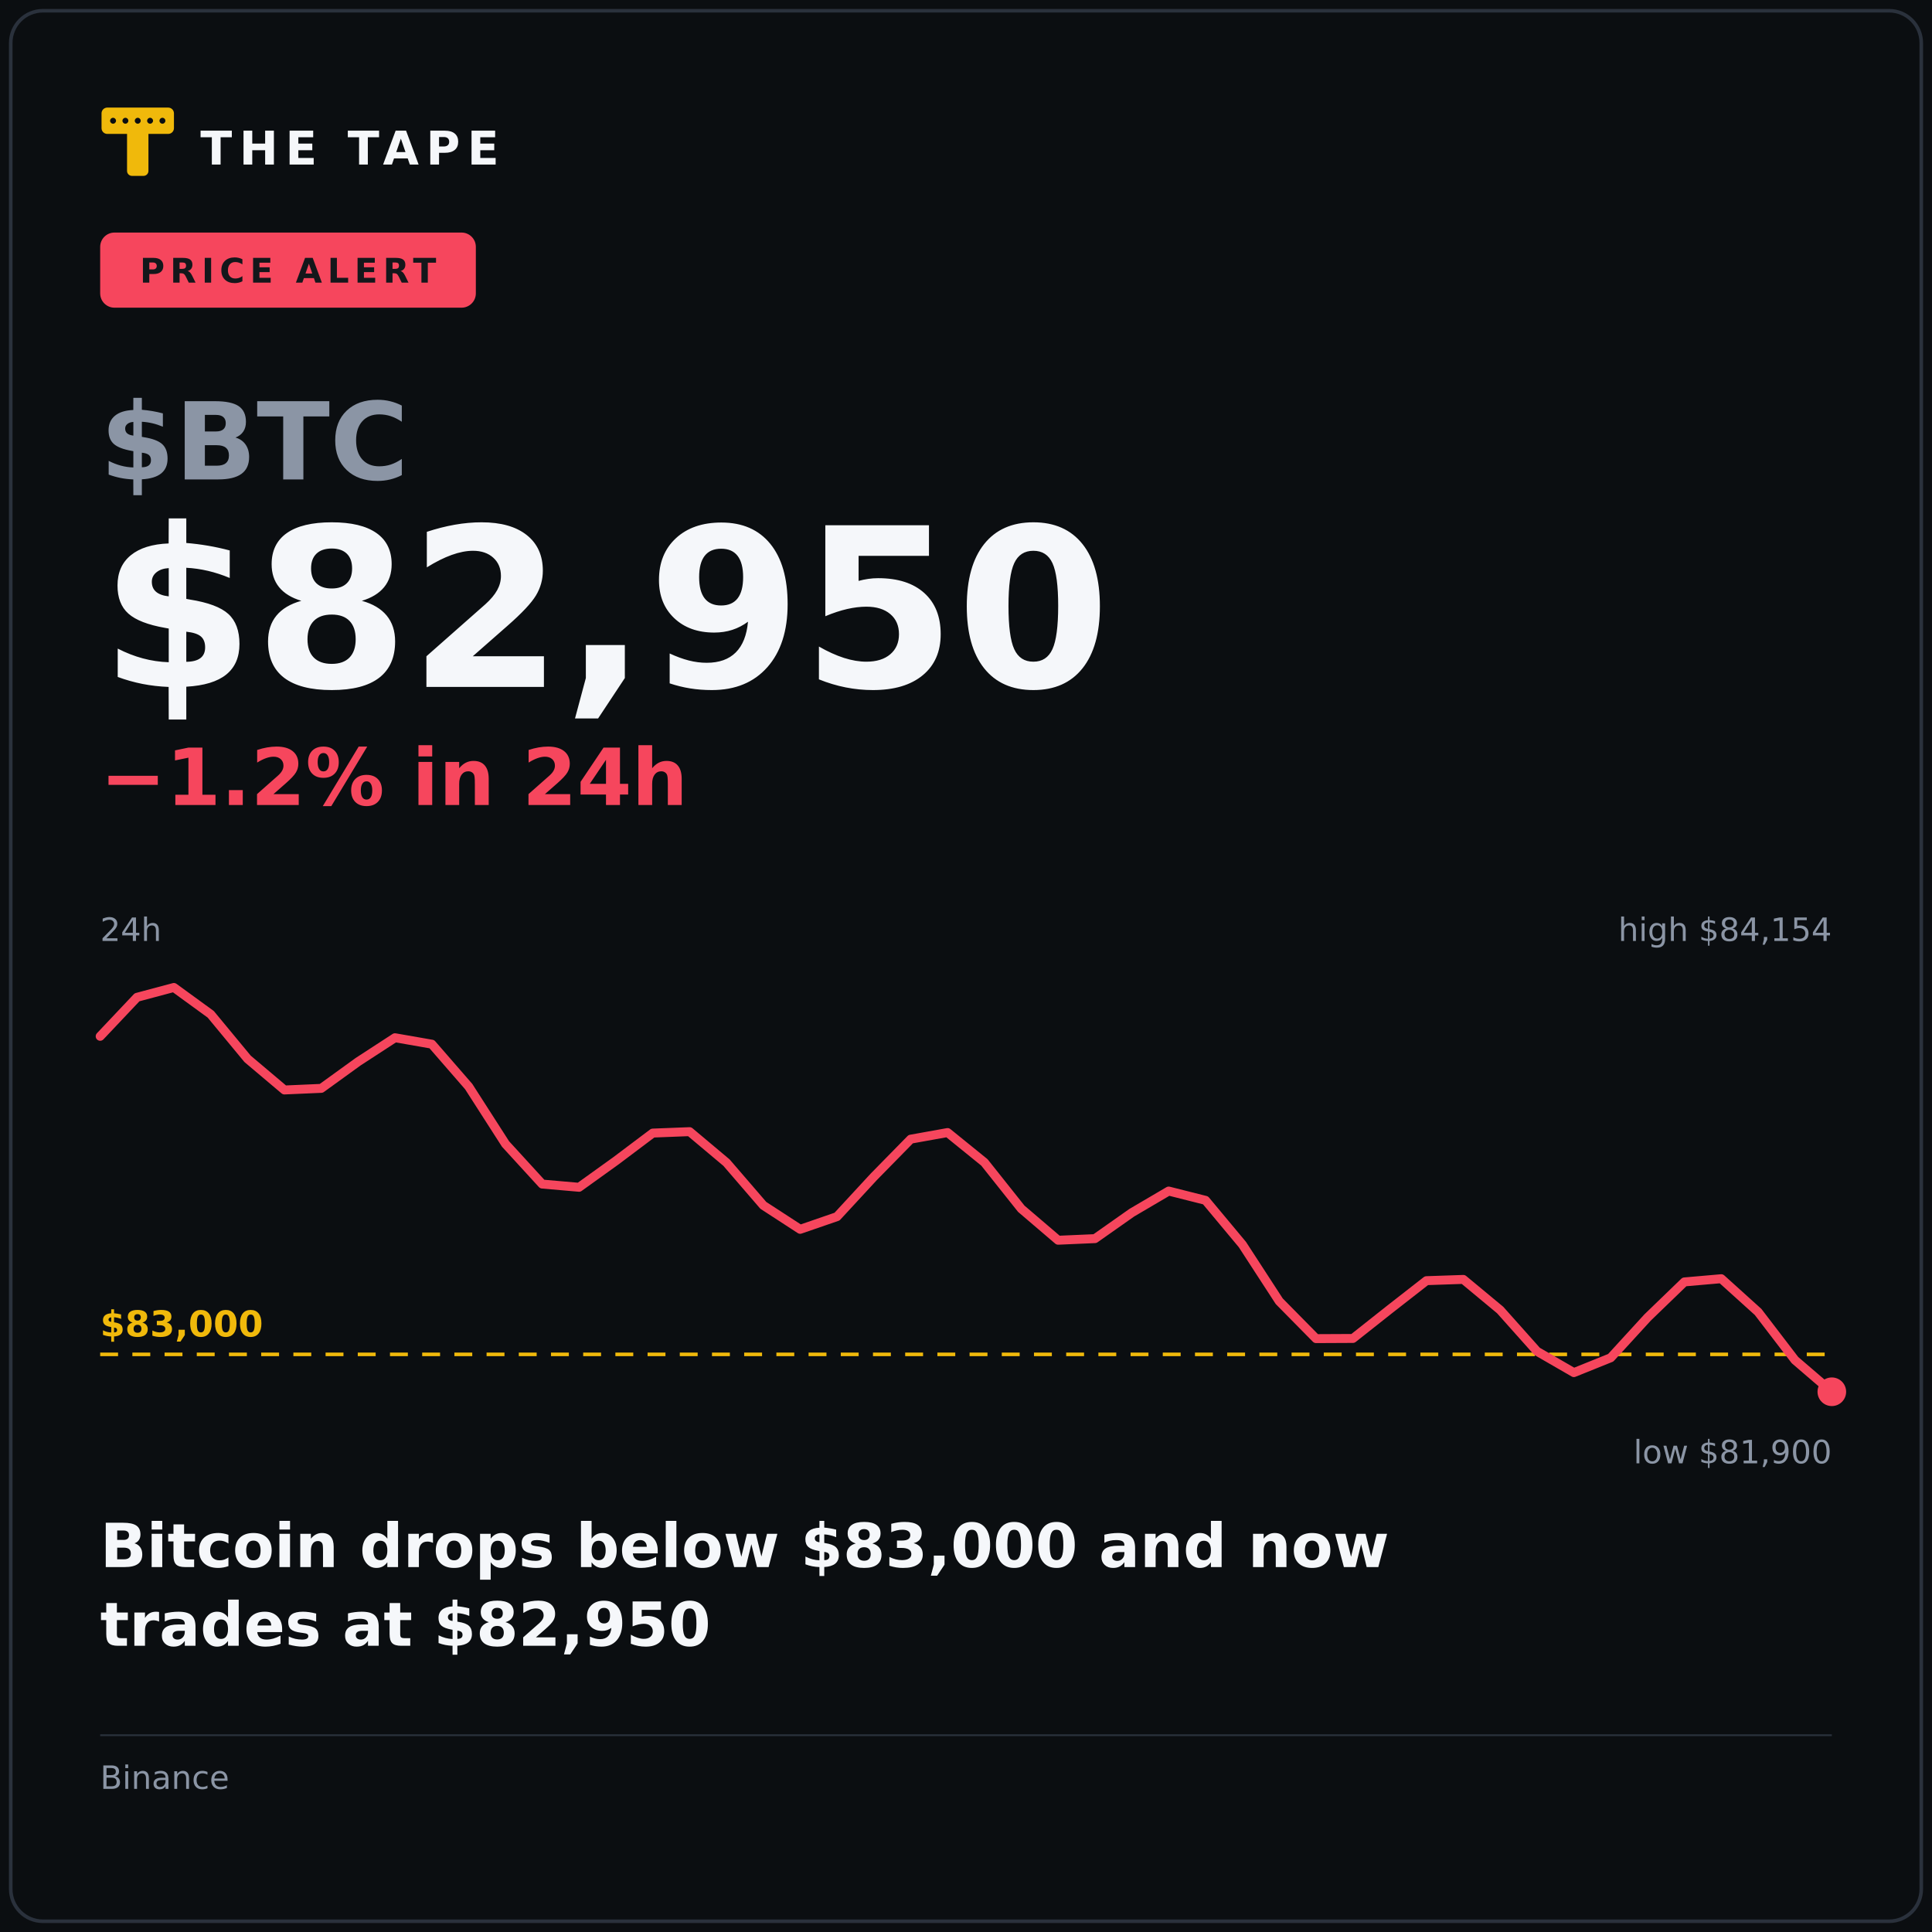
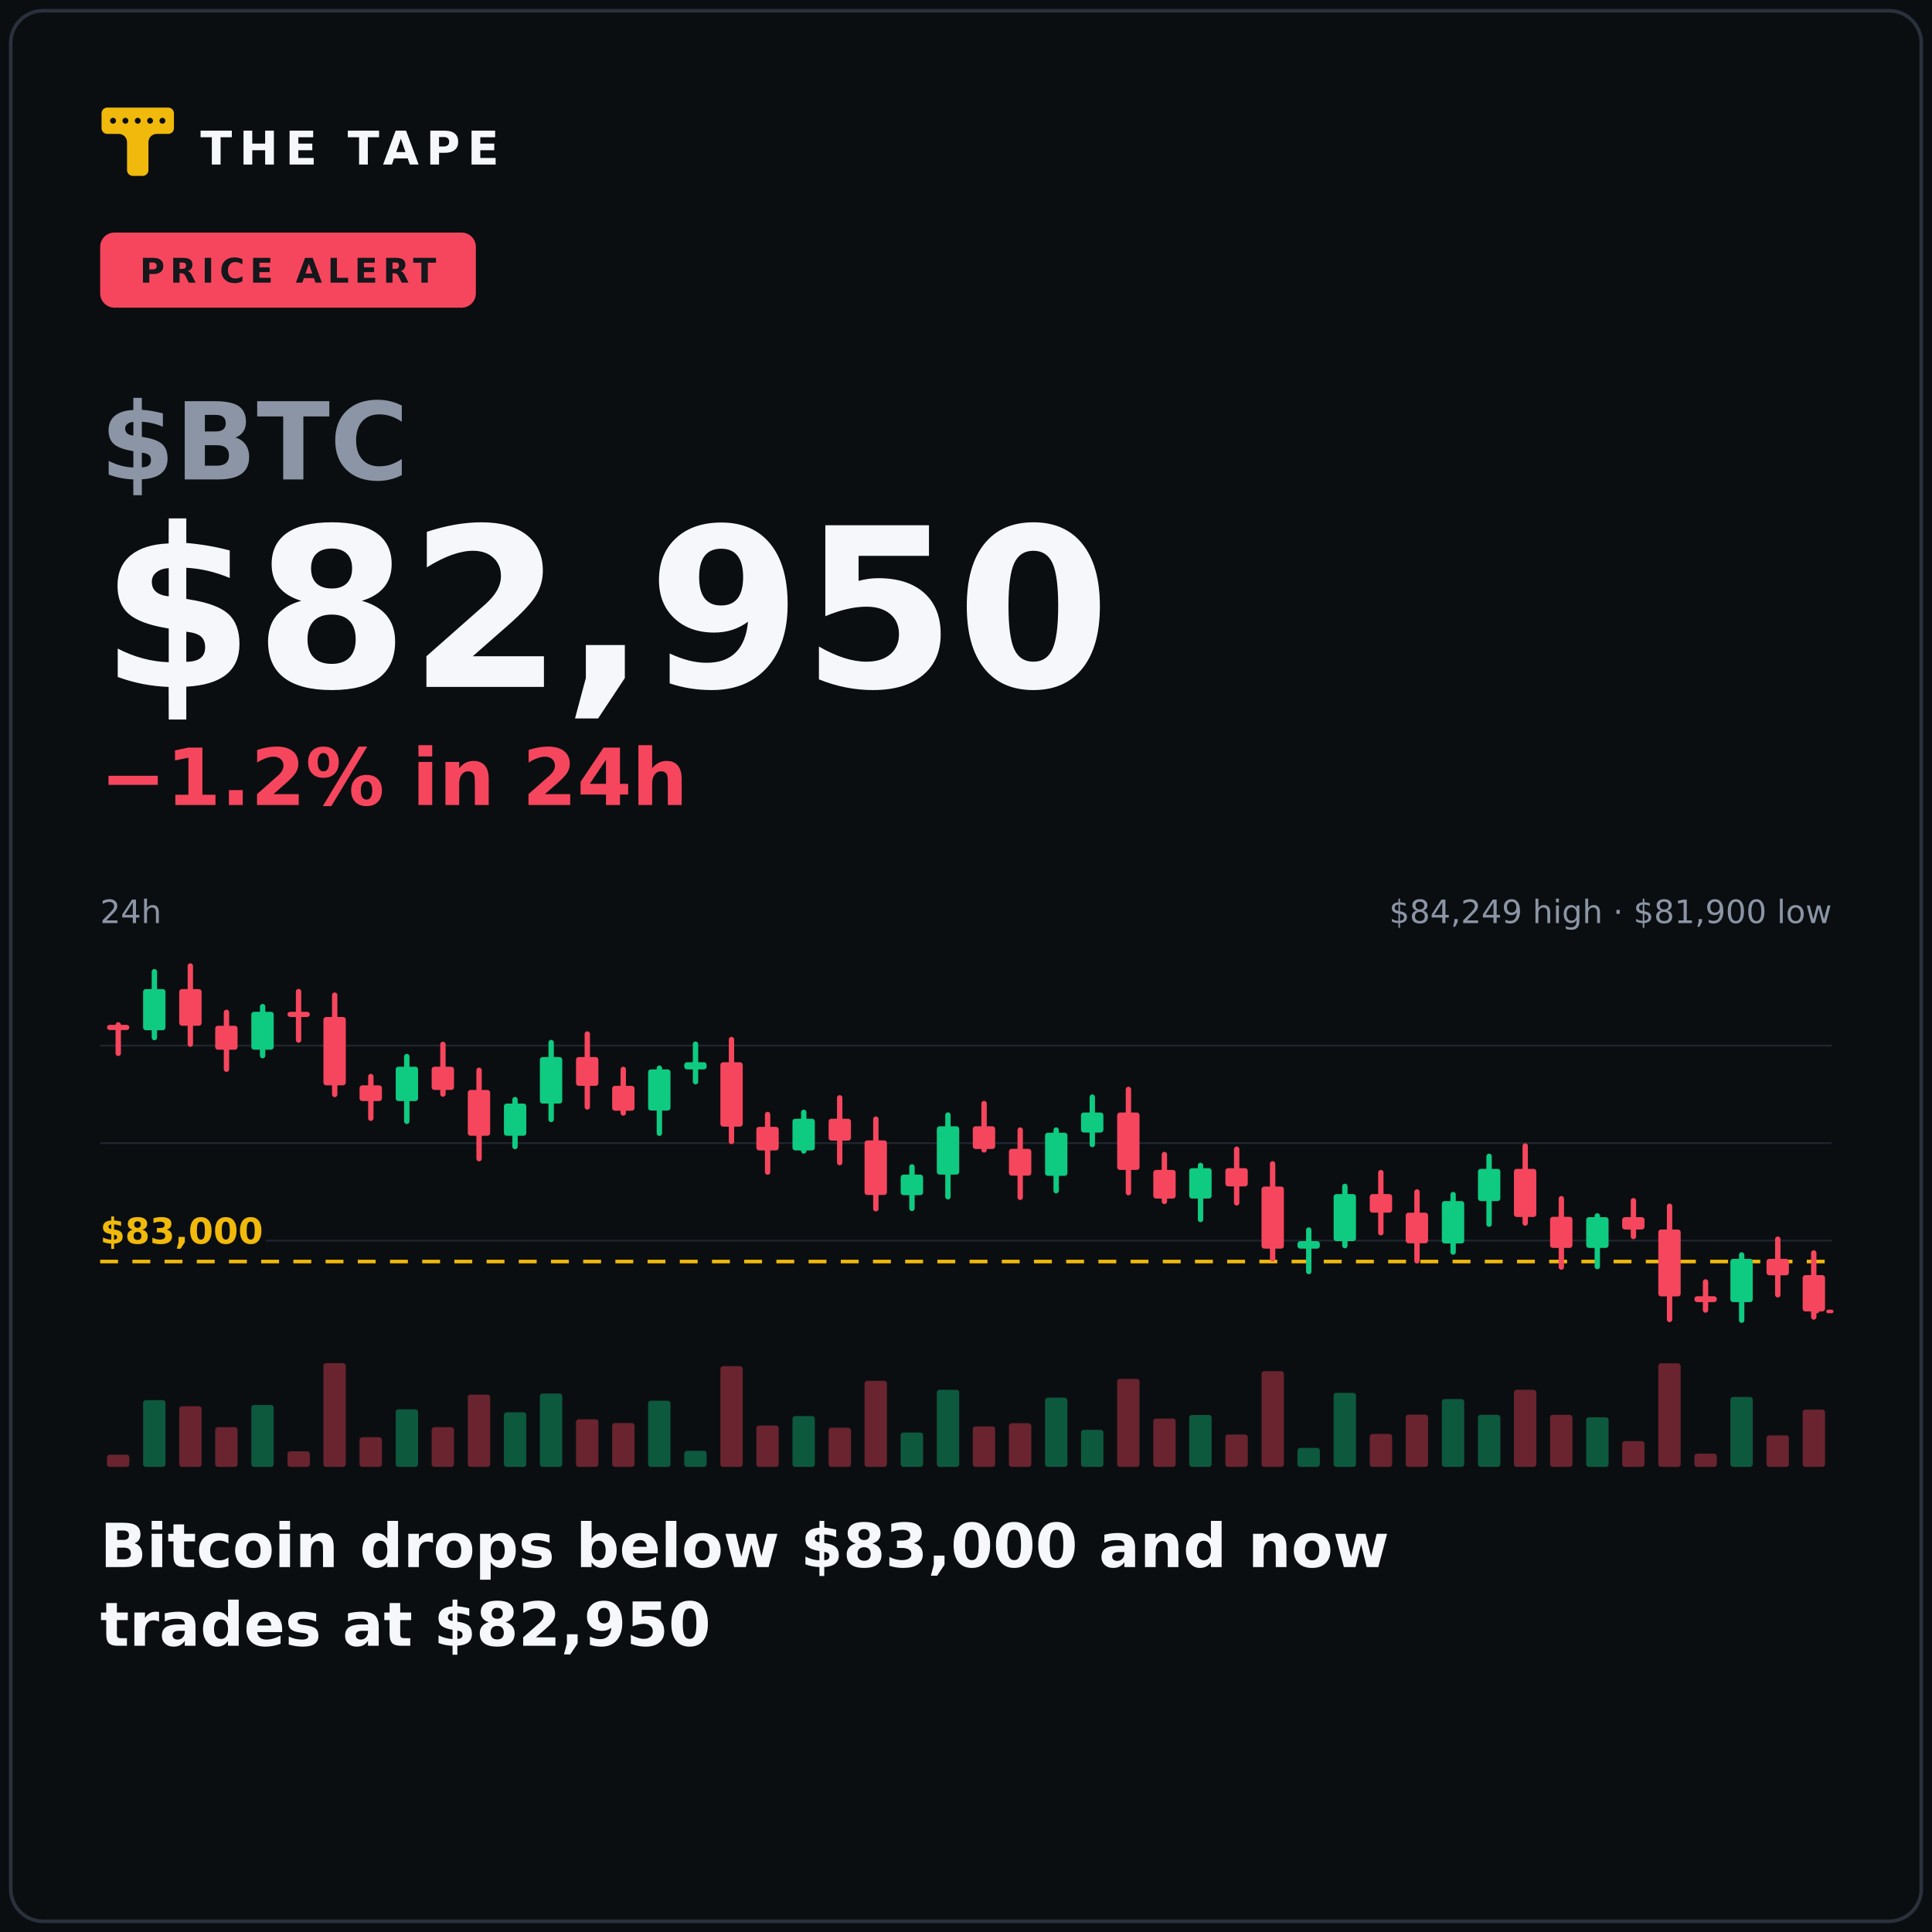
<svg xmlns="http://www.w3.org/2000/svg" width="1080" height="1080" viewBox="0 0 1080 1080" font-family="DejaVu Sans, Arial, Liberation Sans, Helvetica, sans-serif">
  <rect width="1080" height="1080" fill="#0B0E11" />
  <rect x="6" y="6" width="1068" height="1068" rx="18" fill="#0B0E11" stroke="#2A313C" stroke-width="2" />
  <g transform="translate(54 56) scale(0.46)">
-     <rect x="6" y="9" width="88" height="32" rx="7" fill="#F0B90B" />
+     <path d="M13 9 H87 A7 7 0 0 1 94 16 V34 A7 7 0 0 1 87 41 H73 A10 10 0 0 0 63 51 V85 A7 7 0 0 1 56 92 H44 A7 7 0 0 1 37 85 V51 A10 10 0 0 0 27 41 H13 A7 7 0 0 1 6 34 V16 A7 7 0 0 1 13 9 Z" fill="#F0B90B" />
    <circle cx="20" cy="25" r="3.6" fill="#0B0E11" />
    <circle cx="35" cy="25" r="3.6" fill="#0B0E11" />
    <circle cx="50" cy="25" r="3.6" fill="#0B0E11" />
    <circle cx="65" cy="25" r="3.6" fill="#0B0E11" />
    <circle cx="80" cy="25" r="3.6" fill="#0B0E11" />
-     <rect x="37" y="34" width="26" height="58" rx="6" fill="#F0B90B" />
  </g>
  <text x="112" y="92" font-size="26" font-weight="800" letter-spacing="4" fill="#F5F7FA">THE TAPE</text>
  <rect x="56" y="130" width="210" height="42" rx="8" fill="#F6465D" />
  <text x="161" y="158" text-anchor="middle" font-size="19" font-weight="800" letter-spacing="3" fill="#14171B">PRICE ALERT</text>
  <text x="56" y="268" font-size="60" font-weight="800" fill="#8B95A5">$BTC</text>
  <text x="56" y="384" font-size="124" font-weight="800" fill="#F5F7FA">$82,950</text>
  <text x="56" y="450" font-size="44" font-weight="700" fill="#F6465D">−1.2% in 24h</text>
-   <line x1="56" y1="757.1" x2="1024" y2="757.1" stroke="#F0B90B" stroke-width="2" stroke-dasharray="10 8" />
-   <text x="56" y="747.1" font-size="20" font-weight="700" fill="#F0B90B">$83,000</text>
-   <polyline points="56.0,579.3 76.6,557.5 97.2,552.0 117.8,567.0 138.4,591.9 159.0,609.3 179.6,608.4 200.2,593.5 220.8,580.1 241.4,583.7 262.0,607.4 282.6,639.5 303.1,661.9 323.7,663.7 344.3,648.9 364.9,633.4 385.5,632.6 406.1,649.9 426.7,673.8 447.3,687.2 467.9,680.1 488.5,657.8 509.1,636.8 529.7,633.1 550.3,649.8 570.9,675.7 591.5,693.3 612.1,692.4 632.7,677.9 653.3,665.8 673.9,671.0 694.5,695.7 715.1,727.4 735.7,748.3 756.3,748.2 776.9,731.9 797.4,715.9 818.0,715.2 838.6,732.3 859.2,755.4 879.8,767.3 900.4,759.0 921.0,736.5 941.6,716.6 962.2,714.8 982.8,733.4 1003.4,760.3 1024.0,778.0" fill="none" stroke="#F6465D" stroke-width="5" stroke-linejoin="round" stroke-linecap="round" />
-   <circle cx="1024.0" cy="778.0" r="8" fill="#F6465D" />
-   <text x="56" y="526" font-size="18" fill="#8B95A5">24h</text>
-   <text x="1024" y="526" text-anchor="end" font-size="18" fill="#8B95A5">high $84,154</text>
-   <text x="1024" y="818" text-anchor="end" font-size="18" fill="#8B95A5">low $81,900</text>
+   <text x="56" y="516" font-size="18" fill="#8B95A5">24h</text>
+   <text x="1024" y="516" text-anchor="end" font-size="18" fill="#8B95A5">$84,249 high · $81,900 low</text>
+   <g stroke="#2A313C" stroke-opacity="0.7" stroke-width="1">
+     <line x1="56" y1="584.5" x2="1024" y2="584.5" />
+     <line x1="56" y1="639.0" x2="1024" y2="639.0" />
+     <line x1="56" y1="693.5" x2="1024" y2="693.5" />
+   </g>
+   <line x1="56" y1="705.2" x2="1024" y2="705.2" stroke="#F0B90B" stroke-width="2" stroke-dasharray="10 8" />
+   <text x="56" y="695.2" font-size="20" font-weight="700" fill="#0B0E11" stroke="#0B0E11" stroke-width="7" stroke-linejoin="round">$83,000</text>
+   <text x="56" y="695.2" font-size="20" font-weight="700" fill="#F0B90B">$83,000</text>
+   <g opacity="0.4">
+     <rect x="59.8" y="813.2" width="12.5" height="6.8" rx="1.5" fill="#F6465D" />
+     <rect x="80.0" y="782.7" width="12.5" height="37.3" rx="1.5" fill="#0ECB81" />
+     <rect x="100.2" y="786.1" width="12.5" height="33.9" rx="1.5" fill="#F6465D" />
+     <rect x="120.3" y="797.8" width="12.5" height="22.2" rx="1.5" fill="#F6465D" />
+     <rect x="140.5" y="785.4" width="12.5" height="34.6" rx="1.5" fill="#0ECB81" />
+     <rect x="160.7" y="811.3" width="12.5" height="8.7" rx="1.5" fill="#F6465D" />
+     <rect x="180.8" y="762.0" width="12.5" height="58.0" rx="1.5" fill="#F6465D" />
+     <rect x="201.0" y="803.4" width="12.5" height="16.6" rx="1.5" fill="#F6465D" />
+     <rect x="221.2" y="787.8" width="12.5" height="32.2" rx="1.5" fill="#0ECB81" />
+     <rect x="241.3" y="797.8" width="12.5" height="22.2" rx="1.5" fill="#F6465D" />
+     <rect x="261.5" y="779.6" width="12.5" height="40.4" rx="1.5" fill="#F6465D" />
+     <rect x="281.7" y="789.5" width="12.5" height="30.5" rx="1.5" fill="#0ECB81" />
+     <rect x="301.8" y="779.0" width="12.5" height="41.0" rx="1.5" fill="#0ECB81" />
+     <rect x="322.0" y="793.4" width="12.5" height="26.6" rx="1.5" fill="#F6465D" />
+     <rect x="342.2" y="795.5" width="12.5" height="24.5" rx="1.5" fill="#F6465D" />
+     <rect x="362.3" y="783.0" width="12.5" height="37.0" rx="1.5" fill="#0ECB81" />
+     <rect x="382.5" y="811.0" width="12.5" height="9.0" rx="1.5" fill="#0ECB81" />
+     <rect x="402.7" y="763.7" width="12.5" height="56.3" rx="1.5" fill="#F6465D" />
+     <rect x="422.8" y="796.9" width="12.5" height="23.1" rx="1.5" fill="#F6465D" />
+     <rect x="443.0" y="791.6" width="12.5" height="28.4" rx="1.5" fill="#0ECB81" />
+     <rect x="463.2" y="798.1" width="12.5" height="21.9" rx="1.5" fill="#F6465D" />
+     <rect x="483.3" y="771.9" width="12.5" height="48.1" rx="1.5" fill="#F6465D" />
+     <rect x="503.5" y="800.8" width="12.5" height="19.2" rx="1.5" fill="#0ECB81" />
+     <rect x="523.7" y="776.9" width="12.5" height="43.1" rx="1.5" fill="#0ECB81" />
+     <rect x="543.8" y="797.4" width="12.5" height="22.6" rx="1.5" fill="#F6465D" />
+     <rect x="564.0" y="795.6" width="12.5" height="24.4" rx="1.5" fill="#F6465D" />
+     <rect x="584.2" y="781.3" width="12.5" height="38.7" rx="1.5" fill="#0ECB81" />
+     <rect x="604.3" y="799.3" width="12.5" height="20.7" rx="1.5" fill="#0ECB81" />
+     <rect x="624.5" y="770.8" width="12.5" height="49.2" rx="1.5" fill="#F6465D" />
+     <rect x="644.7" y="793.0" width="12.5" height="27.0" rx="1.5" fill="#F6465D" />
+     <rect x="664.8" y="791.0" width="12.5" height="29.0" rx="1.5" fill="#0ECB81" />
+     <rect x="685.0" y="801.9" width="12.5" height="18.1" rx="1.5" fill="#F6465D" />
+     <rect x="705.2" y="766.5" width="12.5" height="53.5" rx="1.5" fill="#F6465D" />
+     <rect x="725.3" y="809.4" width="12.5" height="10.6" rx="1.5" fill="#0ECB81" />
+     <rect x="745.5" y="778.6" width="12.5" height="41.4" rx="1.5" fill="#0ECB81" />
+     <rect x="765.7" y="801.6" width="12.5" height="18.4" rx="1.5" fill="#F6465D" />
+     <rect x="785.8" y="790.8" width="12.5" height="29.2" rx="1.5" fill="#F6465D" />
+     <rect x="806.0" y="782.1" width="12.5" height="37.9" rx="1.5" fill="#0ECB81" />
+     <rect x="826.2" y="790.9" width="12.5" height="29.1" rx="1.5" fill="#0ECB81" />
+     <rect x="846.3" y="776.9" width="12.5" height="43.1" rx="1.5" fill="#F6465D" />
+     <rect x="866.5" y="790.9" width="12.5" height="29.1" rx="1.5" fill="#F6465D" />
+     <rect x="886.7" y="792.3" width="12.5" height="27.7" rx="1.5" fill="#0ECB81" />
+     <rect x="906.8" y="805.6" width="12.5" height="14.4" rx="1.5" fill="#F6465D" />
+     <rect x="927.0" y="762.1" width="12.5" height="57.9" rx="1.5" fill="#F6465D" />
+     <rect x="947.2" y="812.6" width="12.5" height="7.4" rx="1.5" fill="#F6465D" />
+     <rect x="967.3" y="780.9" width="12.5" height="39.1" rx="1.5" fill="#0ECB81" />
+     <rect x="987.5" y="802.4" width="12.5" height="17.6" rx="1.5" fill="#F6465D" />
+     <rect x="1007.7" y="788.0" width="12.5" height="32.0" rx="1.5" fill="#F6465D" />
+   </g>
+   <line x1="66.1" y1="572.9" x2="66.1" y2="588.8" stroke="#F6465D" stroke-width="3" stroke-linecap="round" />
+   <line x1="86.3" y1="543.2" x2="86.3" y2="580.0" stroke="#0ECB81" stroke-width="3" stroke-linecap="round" />
+   <line x1="106.4" y1="540.0" x2="106.4" y2="583.7" stroke="#F6465D" stroke-width="3" stroke-linecap="round" />
+   <line x1="126.6" y1="565.9" x2="126.6" y2="597.7" stroke="#F6465D" stroke-width="3" stroke-linecap="round" />
+   <line x1="146.8" y1="562.7" x2="146.8" y2="590.1" stroke="#0ECB81" stroke-width="3" stroke-linecap="round" />
+   <line x1="166.9" y1="554.3" x2="166.9" y2="581.4" stroke="#F6465D" stroke-width="3" stroke-linecap="round" />
+   <line x1="187.1" y1="556.3" x2="187.1" y2="611.8" stroke="#F6465D" stroke-width="3" stroke-linecap="round" />
+   <line x1="207.3" y1="601.8" x2="207.3" y2="625.1" stroke="#F6465D" stroke-width="3" stroke-linecap="round" />
+   <line x1="227.4" y1="590.6" x2="227.4" y2="626.8" stroke="#0ECB81" stroke-width="3" stroke-linecap="round" />
+   <line x1="247.6" y1="583.8" x2="247.6" y2="611.6" stroke="#F6465D" stroke-width="3" stroke-linecap="round" />
+   <line x1="267.8" y1="598.3" x2="267.8" y2="647.7" stroke="#F6465D" stroke-width="3" stroke-linecap="round" />
+   <line x1="287.9" y1="614.7" x2="287.9" y2="640.9" stroke="#0ECB81" stroke-width="3" stroke-linecap="round" />
+   <line x1="308.1" y1="582.8" x2="308.1" y2="625.8" stroke="#0ECB81" stroke-width="3" stroke-linecap="round" />
+   <line x1="328.3" y1="578.0" x2="328.3" y2="618.8" stroke="#F6465D" stroke-width="3" stroke-linecap="round" />
+   <line x1="348.4" y1="597.8" x2="348.4" y2="622.2" stroke="#F6465D" stroke-width="3" stroke-linecap="round" />
+   <line x1="368.6" y1="597.1" x2="368.6" y2="633.5" stroke="#0ECB81" stroke-width="3" stroke-linecap="round" />
+   <line x1="388.8" y1="583.7" x2="388.8" y2="604.7" stroke="#0ECB81" stroke-width="3" stroke-linecap="round" />
+   <line x1="408.9" y1="581.1" x2="408.9" y2="638.1" stroke="#F6465D" stroke-width="3" stroke-linecap="round" />
+   <line x1="429.1" y1="623.0" x2="429.1" y2="655.2" stroke="#F6465D" stroke-width="3" stroke-linecap="round" />
+   <line x1="449.3" y1="621.8" x2="449.3" y2="643.4" stroke="#0ECB81" stroke-width="3" stroke-linecap="round" />
+   <line x1="469.4" y1="613.7" x2="469.4" y2="649.9" stroke="#F6465D" stroke-width="3" stroke-linecap="round" />
+   <line x1="489.6" y1="625.6" x2="489.6" y2="675.7" stroke="#F6465D" stroke-width="3" stroke-linecap="round" />
+   <line x1="509.8" y1="652.3" x2="509.8" y2="675.5" stroke="#0ECB81" stroke-width="3" stroke-linecap="round" />
+   <line x1="529.9" y1="623.3" x2="529.9" y2="669.0" stroke="#0ECB81" stroke-width="3" stroke-linecap="round" />
+   <line x1="550.1" y1="616.9" x2="550.1" y2="642.8" stroke="#F6465D" stroke-width="3" stroke-linecap="round" />
+   <line x1="570.3" y1="631.7" x2="570.3" y2="669.3" stroke="#F6465D" stroke-width="3" stroke-linecap="round" />
+   <line x1="590.4" y1="631.7" x2="590.4" y2="665.6" stroke="#0ECB81" stroke-width="3" stroke-linecap="round" />
+   <line x1="610.6" y1="613.3" x2="610.6" y2="639.8" stroke="#0ECB81" stroke-width="3" stroke-linecap="round" />
+   <line x1="630.8" y1="609.0" x2="630.8" y2="666.7" stroke="#F6465D" stroke-width="3" stroke-linecap="round" />
+   <line x1="650.9" y1="645.4" x2="650.9" y2="671.6" stroke="#F6465D" stroke-width="3" stroke-linecap="round" />
+   <line x1="671.1" y1="651.5" x2="671.1" y2="681.7" stroke="#0ECB81" stroke-width="3" stroke-linecap="round" />
+   <line x1="691.3" y1="642.4" x2="691.3" y2="672.4" stroke="#F6465D" stroke-width="3" stroke-linecap="round" />
+   <line x1="711.4" y1="650.6" x2="711.4" y2="703.7" stroke="#F6465D" stroke-width="3" stroke-linecap="round" />
+   <line x1="731.6" y1="687.6" x2="731.6" y2="710.8" stroke="#0ECB81" stroke-width="3" stroke-linecap="round" />
+   <line x1="751.8" y1="663.2" x2="751.8" y2="696.3" stroke="#0ECB81" stroke-width="3" stroke-linecap="round" />
+   <line x1="771.9" y1="655.5" x2="771.9" y2="689.1" stroke="#F6465D" stroke-width="3" stroke-linecap="round" />
+   <line x1="792.1" y1="666.3" x2="792.1" y2="704.8" stroke="#F6465D" stroke-width="3" stroke-linecap="round" />
+   <line x1="812.3" y1="667.8" x2="812.3" y2="699.9" stroke="#0ECB81" stroke-width="3" stroke-linecap="round" />
+   <line x1="832.4" y1="646.4" x2="832.4" y2="684.3" stroke="#0ECB81" stroke-width="3" stroke-linecap="round" />
+   <line x1="852.6" y1="640.6" x2="852.6" y2="683.7" stroke="#F6465D" stroke-width="3" stroke-linecap="round" />
+   <line x1="872.8" y1="670.1" x2="872.8" y2="708.3" stroke="#F6465D" stroke-width="3" stroke-linecap="round" />
+   <line x1="892.9" y1="679.7" x2="892.9" y2="708.0" stroke="#0ECB81" stroke-width="3" stroke-linecap="round" />
+   <line x1="913.1" y1="671.2" x2="913.1" y2="691.2" stroke="#F6465D" stroke-width="3" stroke-linecap="round" />
+   <line x1="933.3" y1="674.3" x2="933.3" y2="737.6" stroke="#F6465D" stroke-width="3" stroke-linecap="round" />
+   <line x1="953.4" y1="716.6" x2="953.4" y2="732.3" stroke="#F6465D" stroke-width="3" stroke-linecap="round" />
+   <line x1="973.6" y1="701.5" x2="973.6" y2="738.0" stroke="#0ECB81" stroke-width="3" stroke-linecap="round" />
+   <line x1="993.8" y1="692.7" x2="993.8" y2="723.8" stroke="#F6465D" stroke-width="3" stroke-linecap="round" />
+   <line x1="1013.9" y1="700.4" x2="1013.9" y2="736.2" stroke="#F6465D" stroke-width="3" stroke-linecap="round" />
+   <rect x="59.8" y="572.9" width="12.5" height="2.9" rx="1.5" fill="#F6465D" />
+   <rect x="80.0" y="552.9" width="12.5" height="23.0" rx="1.5" fill="#0ECB81" />
+   <rect x="100.2" y="552.9" width="12.5" height="20.5" rx="1.5" fill="#F6465D" />
+   <rect x="120.3" y="573.4" width="12.5" height="13.4" rx="1.5" fill="#F6465D" />
+   <rect x="140.5" y="565.6" width="12.5" height="21.2" rx="1.5" fill="#0ECB81" />
+   <rect x="160.7" y="565.6" width="12.5" height="2.9" rx="1.5" fill="#F6465D" />
+   <rect x="180.8" y="568.5" width="12.5" height="38.2" rx="1.5" fill="#F6465D" />
+   <rect x="201.0" y="606.7" width="12.5" height="8.8" rx="1.5" fill="#F6465D" />
+   <rect x="221.2" y="596.3" width="12.5" height="19.2" rx="1.5" fill="#0ECB81" />
+   <rect x="241.3" y="596.3" width="12.5" height="13.0" rx="1.5" fill="#F6465D" />
+   <rect x="261.5" y="609.3" width="12.5" height="25.6" rx="1.5" fill="#F6465D" />
+   <rect x="281.7" y="616.9" width="12.5" height="18.0" rx="1.5" fill="#0ECB81" />
+   <rect x="301.8" y="590.9" width="12.5" height="26.0" rx="1.5" fill="#0ECB81" />
+   <rect x="322.0" y="590.9" width="12.5" height="16.1" rx="1.5" fill="#F6465D" />
+   <rect x="342.2" y="607.0" width="12.5" height="13.9" rx="1.5" fill="#F6465D" />
+   <rect x="362.3" y="597.8" width="12.5" height="23.0" rx="1.5" fill="#0ECB81" />
+   <rect x="382.5" y="593.8" width="12.5" height="4.0" rx="1.5" fill="#0ECB81" />
+   <rect x="402.7" y="593.8" width="12.5" height="36.0" rx="1.5" fill="#F6465D" />
+   <rect x="422.8" y="629.9" width="12.5" height="13.2" rx="1.5" fill="#F6465D" />
+   <rect x="443.0" y="625.4" width="12.5" height="17.7" rx="1.5" fill="#0ECB81" />
+   <rect x="463.2" y="625.4" width="12.5" height="12.2" rx="1.5" fill="#F6465D" />
+   <rect x="483.3" y="637.5" width="12.5" height="30.5" rx="1.5" fill="#F6465D" />
+   <rect x="503.5" y="656.6" width="12.5" height="11.5" rx="1.5" fill="#0ECB81" />
+   <rect x="523.7" y="629.6" width="12.5" height="27.0" rx="1.5" fill="#0ECB81" />
+   <rect x="543.8" y="629.6" width="12.5" height="12.7" rx="1.5" fill="#F6465D" />
+   <rect x="564.0" y="642.2" width="12.5" height="15.0" rx="1.5" fill="#F6465D" />
+   <rect x="584.2" y="633.2" width="12.5" height="24.1" rx="1.5" fill="#0ECB81" />
+   <rect x="604.3" y="621.9" width="12.5" height="11.2" rx="1.5" fill="#0ECB81" />
+   <rect x="624.5" y="621.9" width="12.5" height="32.1" rx="1.5" fill="#F6465D" />
+   <rect x="644.7" y="654.0" width="12.5" height="16.0" rx="1.5" fill="#F6465D" />
+   <rect x="664.8" y="653.0" width="12.5" height="17.0" rx="1.5" fill="#0ECB81" />
+   <rect x="685.0" y="653.0" width="12.5" height="10.2" rx="1.5" fill="#F6465D" />
+   <rect x="705.2" y="663.3" width="12.5" height="34.7" rx="1.5" fill="#F6465D" />
+   <rect x="725.3" y="693.8" width="12.5" height="4.2" rx="1.5" fill="#0ECB81" />
+   <rect x="745.5" y="667.5" width="12.5" height="26.3" rx="1.5" fill="#0ECB81" />
+   <rect x="765.7" y="667.5" width="12.5" height="10.4" rx="1.5" fill="#F6465D" />
+   <rect x="785.8" y="677.9" width="12.5" height="17.1" rx="1.5" fill="#F6465D" />
+   <rect x="806.0" y="671.4" width="12.5" height="23.7" rx="1.5" fill="#0ECB81" />
+   <rect x="826.2" y="653.4" width="12.5" height="18.0" rx="1.5" fill="#0ECB81" />
+   <rect x="846.3" y="653.4" width="12.5" height="26.9" rx="1.5" fill="#F6465D" />
+   <rect x="866.5" y="680.2" width="12.5" height="17.4" rx="1.5" fill="#F6465D" />
+   <rect x="886.7" y="680.4" width="12.5" height="17.2" rx="1.5" fill="#0ECB81" />
+   <rect x="906.8" y="680.4" width="12.5" height="6.9" rx="1.5" fill="#F6465D" />
+   <rect x="927.0" y="687.3" width="12.5" height="37.4" rx="1.5" fill="#F6465D" />
+   <rect x="947.2" y="724.6" width="12.5" height="3.3" rx="1.5" fill="#F6465D" />
+   <rect x="967.3" y="703.7" width="12.5" height="24.2" rx="1.5" fill="#0ECB81" />
+   <rect x="987.5" y="703.7" width="12.5" height="9.2" rx="1.5" fill="#F6465D" />
+   <rect x="1007.7" y="712.8" width="12.5" height="20.3" rx="1.5" fill="#F6465D" />
+   <line x1="1013.9" y1="733.1" x2="1024" y2="733.1" stroke="#F6465D" stroke-width="2" stroke-dasharray="2 6" stroke-linecap="round" />
  <text x="56" y="876" font-size="34" font-weight="700" fill="#F5F7FA">Bitcoin drops below $83,000 and now</text>
  <text x="56" y="920" font-size="34" font-weight="700" fill="#F5F7FA">trades at $82,950</text>
-   <line x1="56" y1="970" x2="1024" y2="970" stroke="#2A313C" stroke-width="1" />
-   <text x="56" y="1000" font-size="18" fill="#8B95A5">Binance</text>
</svg>
